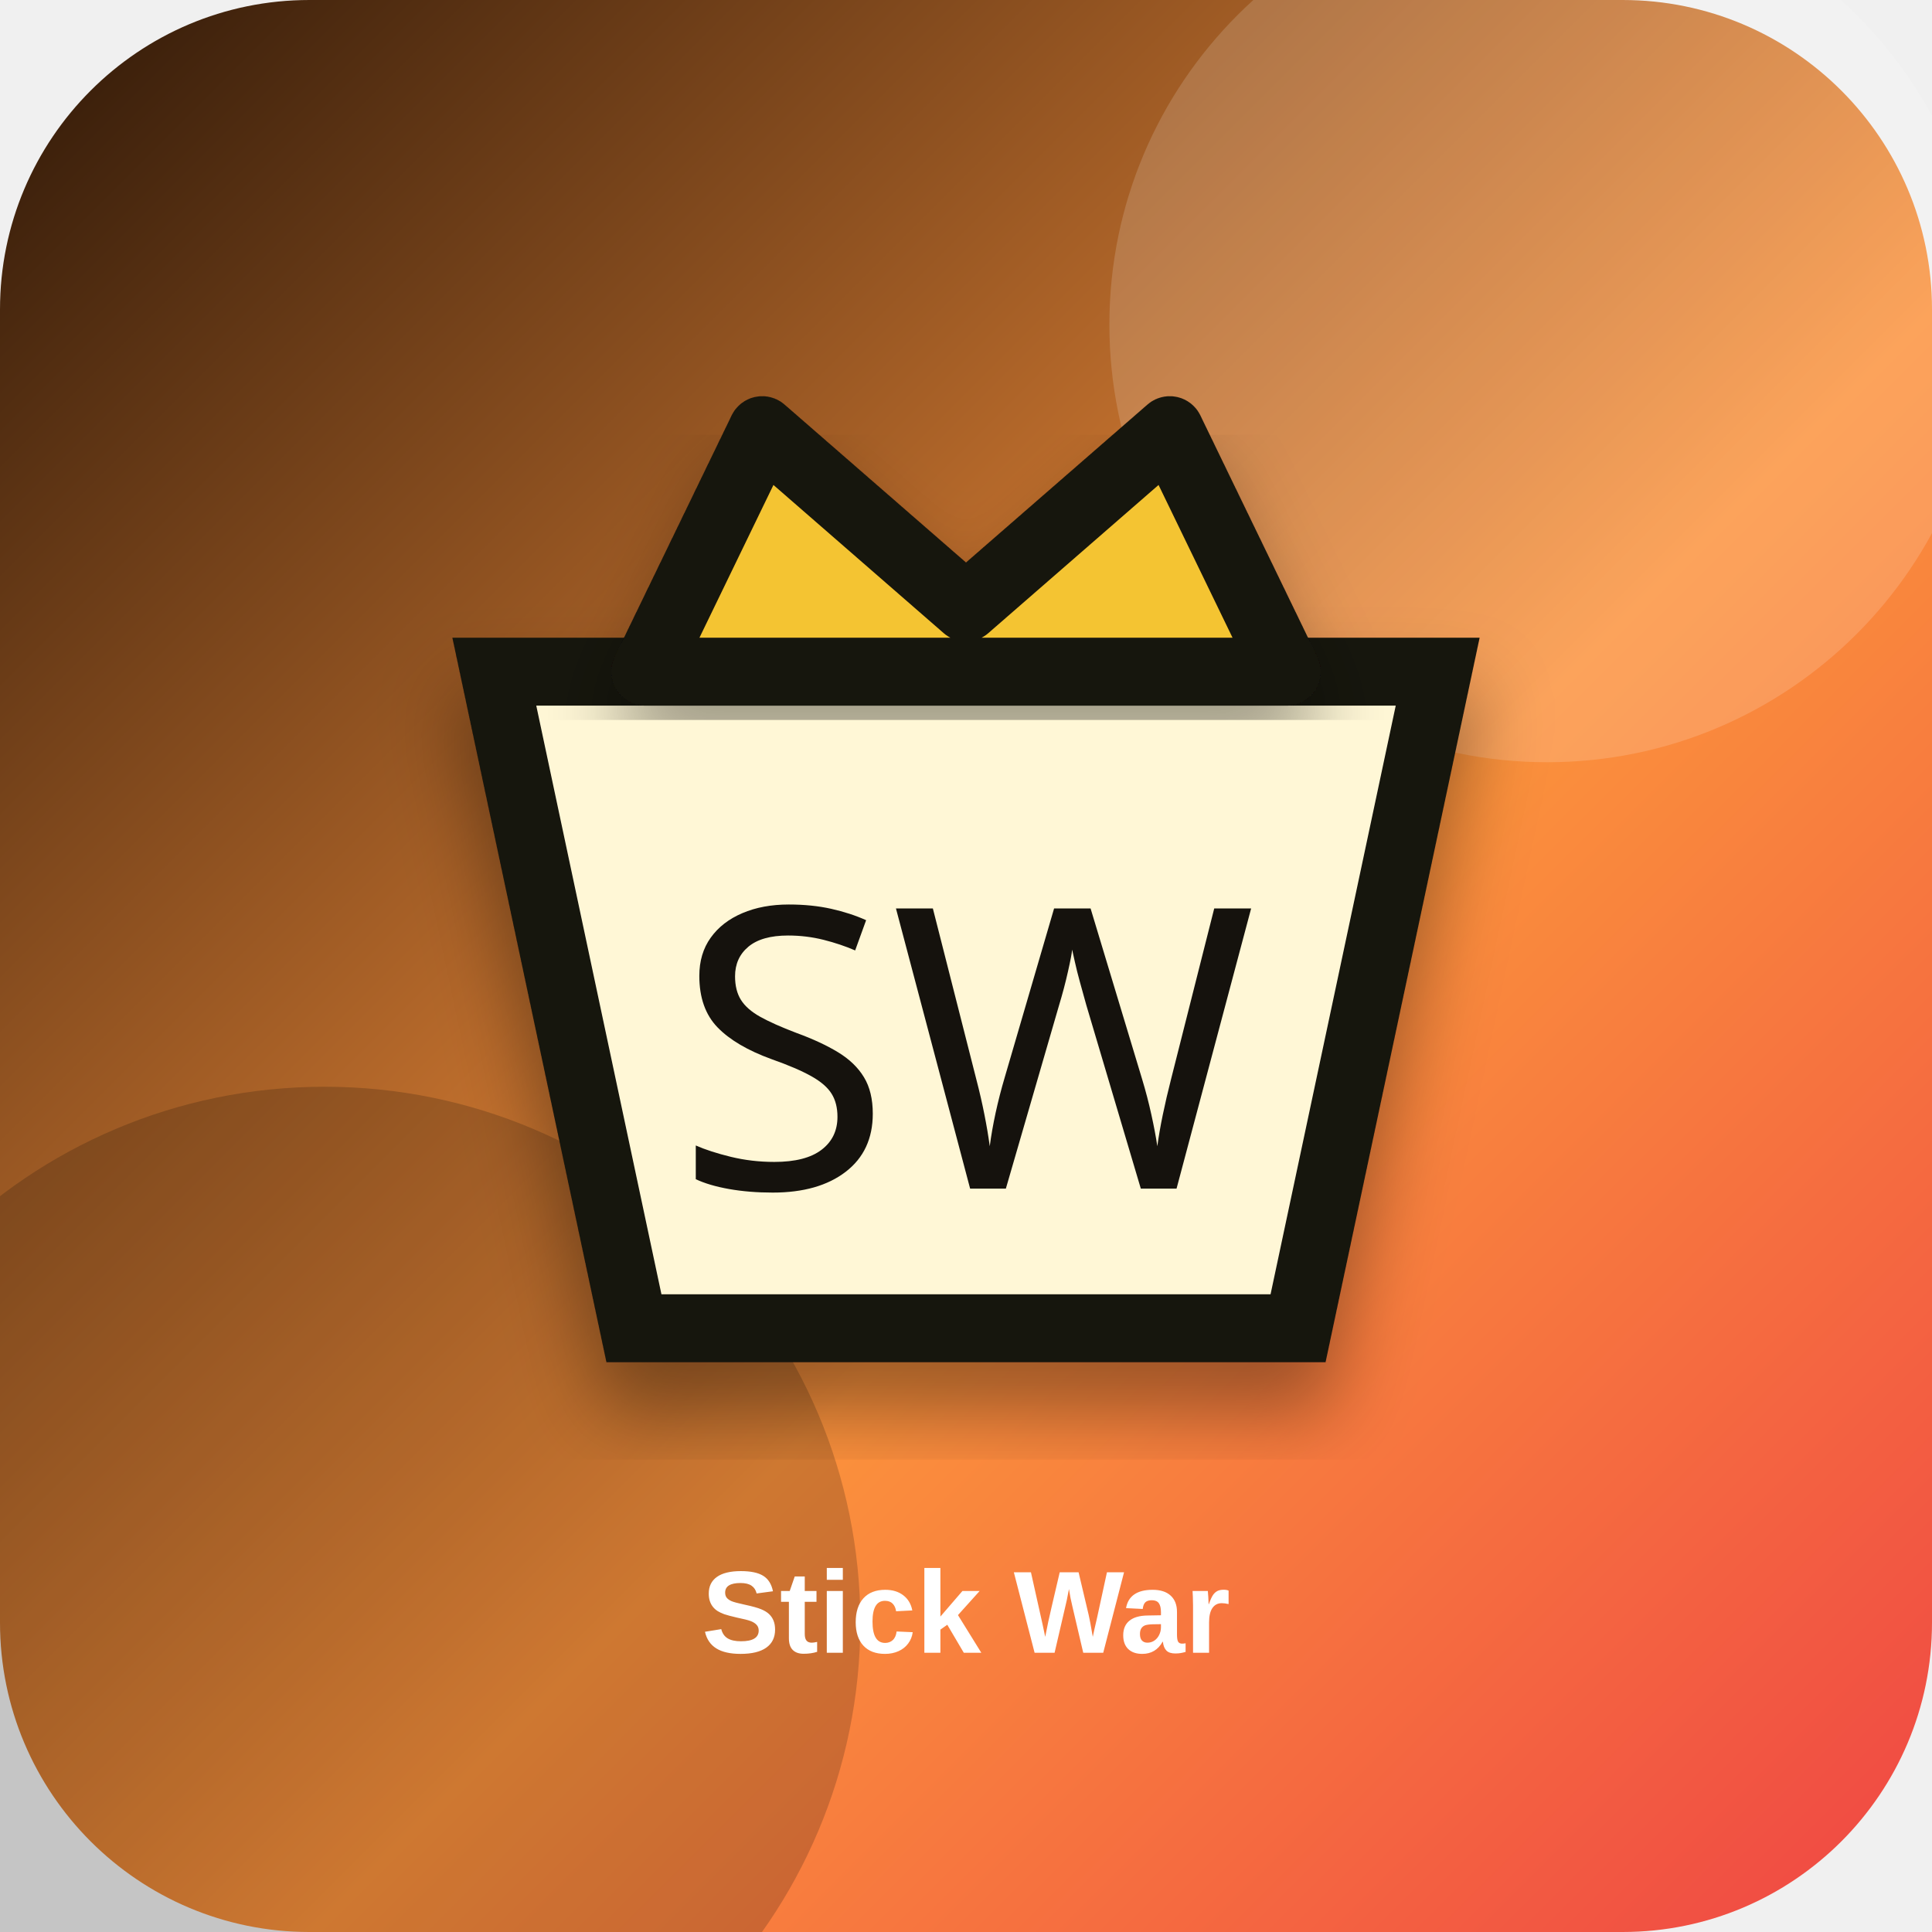
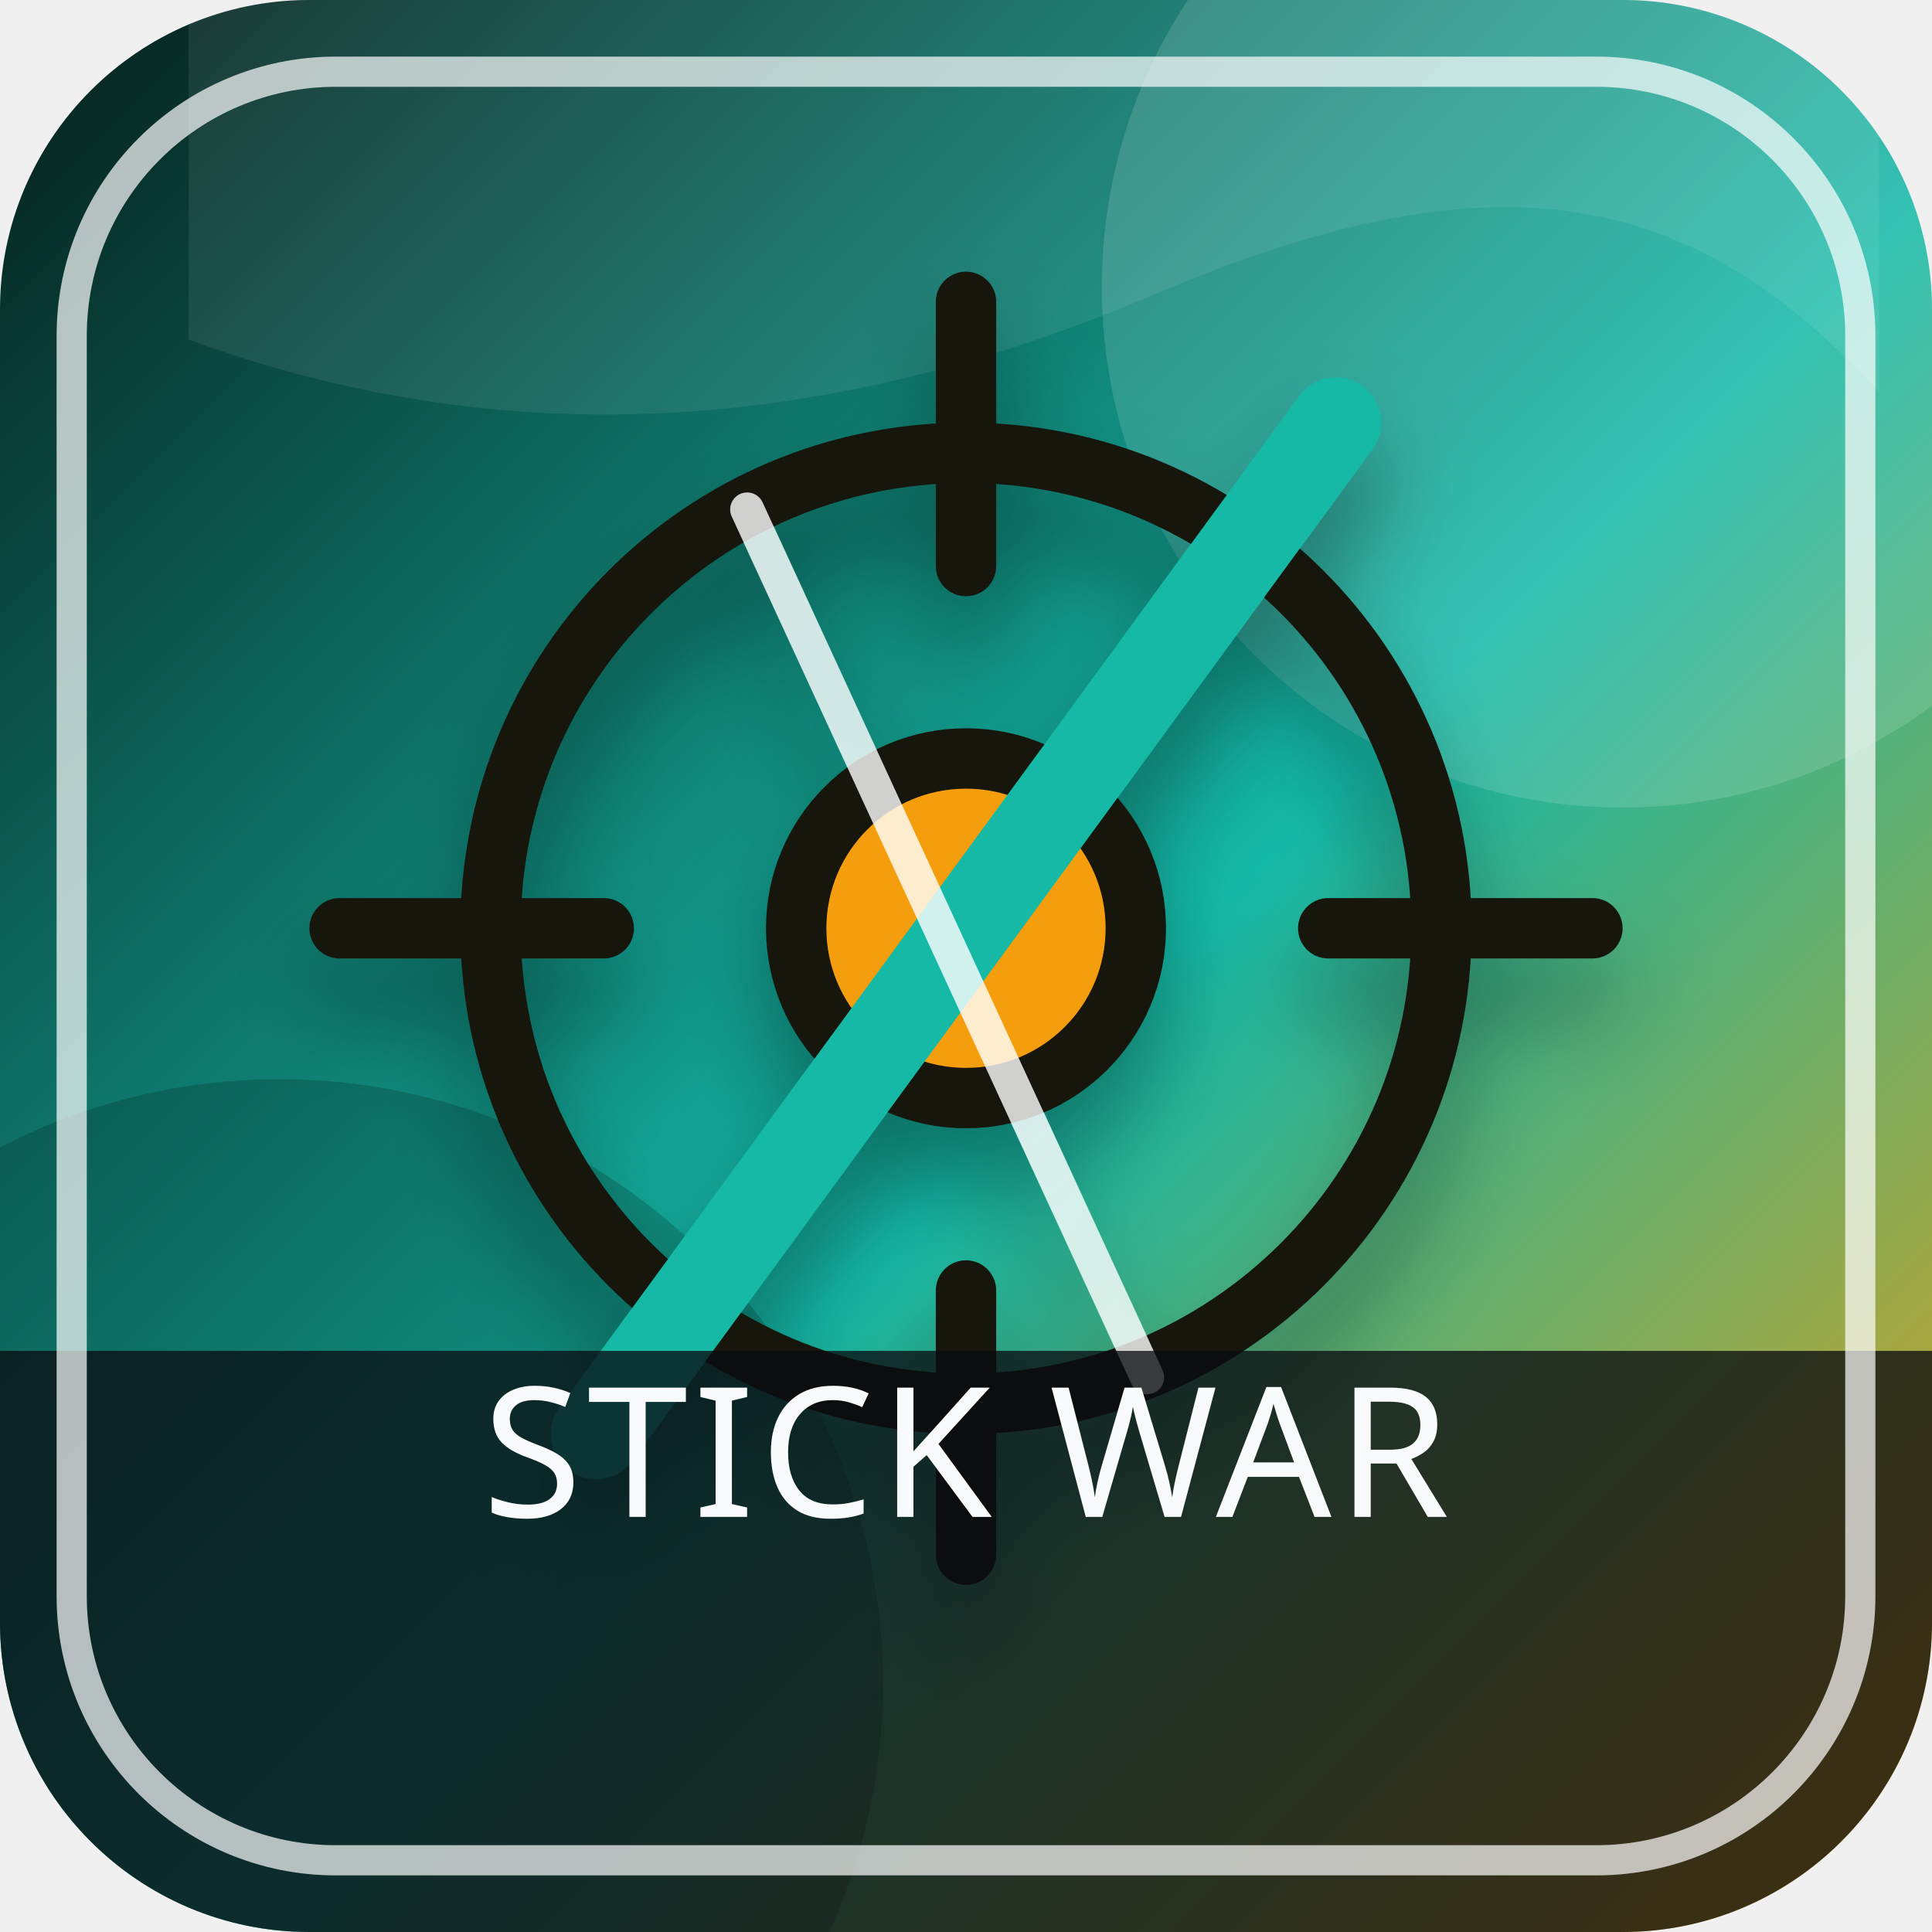
- <svg xmlns="http://www.w3.org/2000/svg" width="512" height="512" viewBox="0 0 512 512">
+ <svg xmlns="http://www.w3.org/2000/svg" width="512" height="512" viewBox="0 0 512 512" role="img" aria-label="Stick War">
  <defs>
    <linearGradient id="bg" x1="0" y1="0" x2="1" y2="1">
-       <stop offset="0" stop-color="#2b1607" />
-       <stop offset=".58" stop-color="#fb923c" />
-       <stop offset="1" stop-color="#ef4444" />
+       <stop offset="0" stop-color="#061b18" />
+       <stop offset=".55" stop-color="#14b8a6" />
+       <stop offset="1" stop-color="#f59e0b" />
    </linearGradient>
-     <filter id="shadow" x="-20%" y="-20%" width="140%" height="140%">
-       <feDropShadow dx="0" dy="14" stdDeviation="10" flood-color="#000" flood-opacity=".36" />
+     <filter id="shadow" x="-20%" y="-20%" width="140%" height="150%">
+       <feDropShadow dx="0" dy="16" stdDeviation="12" flood-color="#000" flood-opacity=".35" />
    </filter>
+     <clipPath id="round">
+       <rect width="512" height="512" rx="82" />
+     </clipPath>
  </defs>
-   <rect width="512" height="512" rx="82" fill="url(#bg)" />
-   <circle cx="410" cy="86" r="116" fill="#fff" opacity=".16" />
-   <circle cx="86" cy="430" r="142" fill="#000" opacity=".18" />
-   <path d="M131 178h250l-37 174H168z" fill="#fff7d6" stroke="#15120d" stroke-width="18" filter="url(#shadow)" />
-   <path d="M171 178l31-64 54 47 54-47 31 64z" fill="#f4c430" stroke="#15120d" stroke-width="18" stroke-linejoin="round" filter="url(#shadow)" />
-   <text x="256" y="315" text-anchor="middle" font-family="Impact, Arial Black, sans-serif" font-size="104" fill="#15120d">SW</text>
-   <text x="256" y="438" text-anchor="middle" font-family="Trebuchet MS, Arial, sans-serif" font-size="31" font-weight="900" fill="#fff">Stick War</text>
+   <g clip-path="url(#round)">
+     <rect width="512" height="512" fill="url(#bg)" />
+     <circle cx="430" cy="76" r="138" fill="#fff" opacity=".14" />
+     <circle cx="74" cy="446" r="160" fill="#000" opacity=".18" />
+     <path d="M50 90c82 30 167 26 256-12s142-29 192 26v-154H50z" fill="#fff" opacity=".08" />
+     <g filter="url(#shadow)" transform="translate(0 -16)">
+       <circle cx="256" cy="262" r="126" fill="none" stroke="#15120d" stroke-width="16" stroke-linecap="round" stroke-linejoin="round" />
+       <circle cx="256" cy="262" r="45" fill="#f59e0b" stroke="#15120d" stroke-width="16" stroke-linecap="round" stroke-linejoin="round" />
+       <path d="M256 96v70M256 358v70M90 262h70M352 262h70" stroke="#15120d" stroke-width="16" stroke-linecap="round" stroke-linejoin="round" />
+       <path d="M158 396l196-268" stroke="#14b8a6" stroke-width="24" stroke-linecap="round" />
+       <path d="M198 151l106 230" stroke="#fff" stroke-width="9" stroke-linecap="round" opacity=".8" />
+     </g>
+     <rect x="0" y="358" width="512" height="154" fill="#090b10" opacity=".76" />
+     <text x="256" y="402" text-anchor="middle" font-family="Impact, 'Arial Black', sans-serif" font-size="48" letter-spacing="1.4" fill="#f8fafc">STICK WAR</text>
+     <rect x="19" y="19" width="474" height="474" rx="70" fill="none" stroke="#fff" stroke-width="8" opacity=".7" />
+   </g>
</svg>
